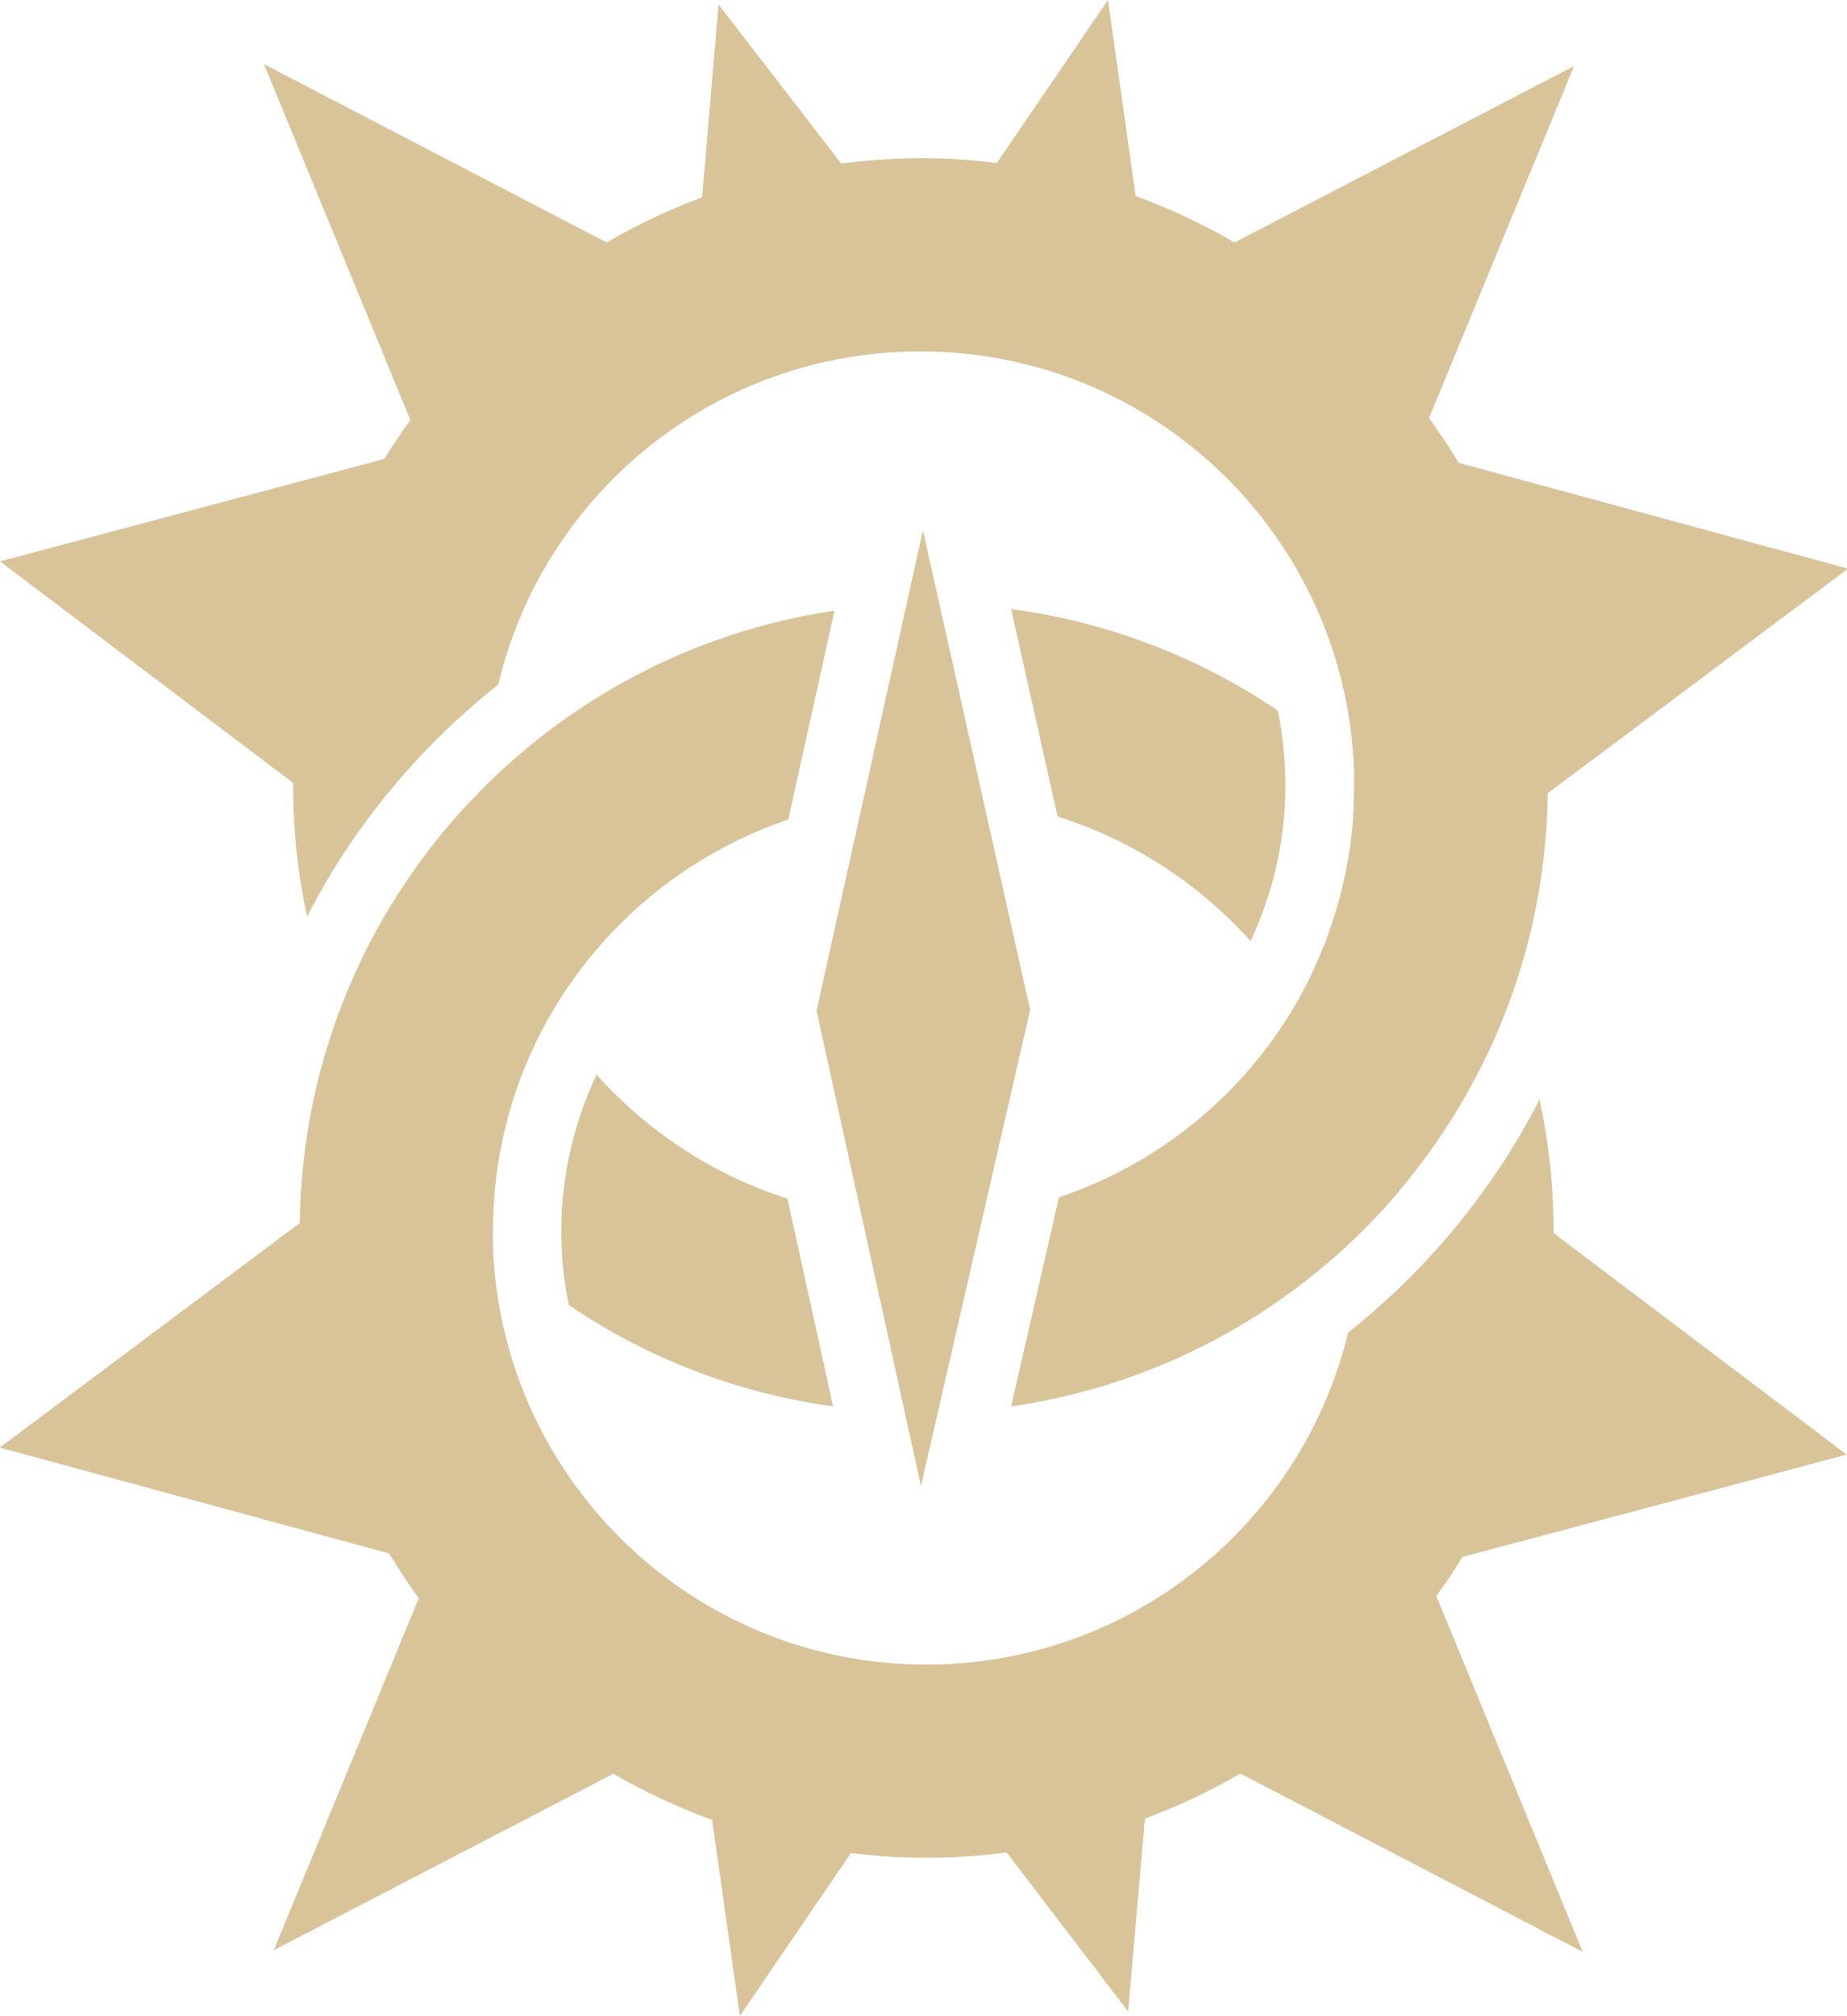
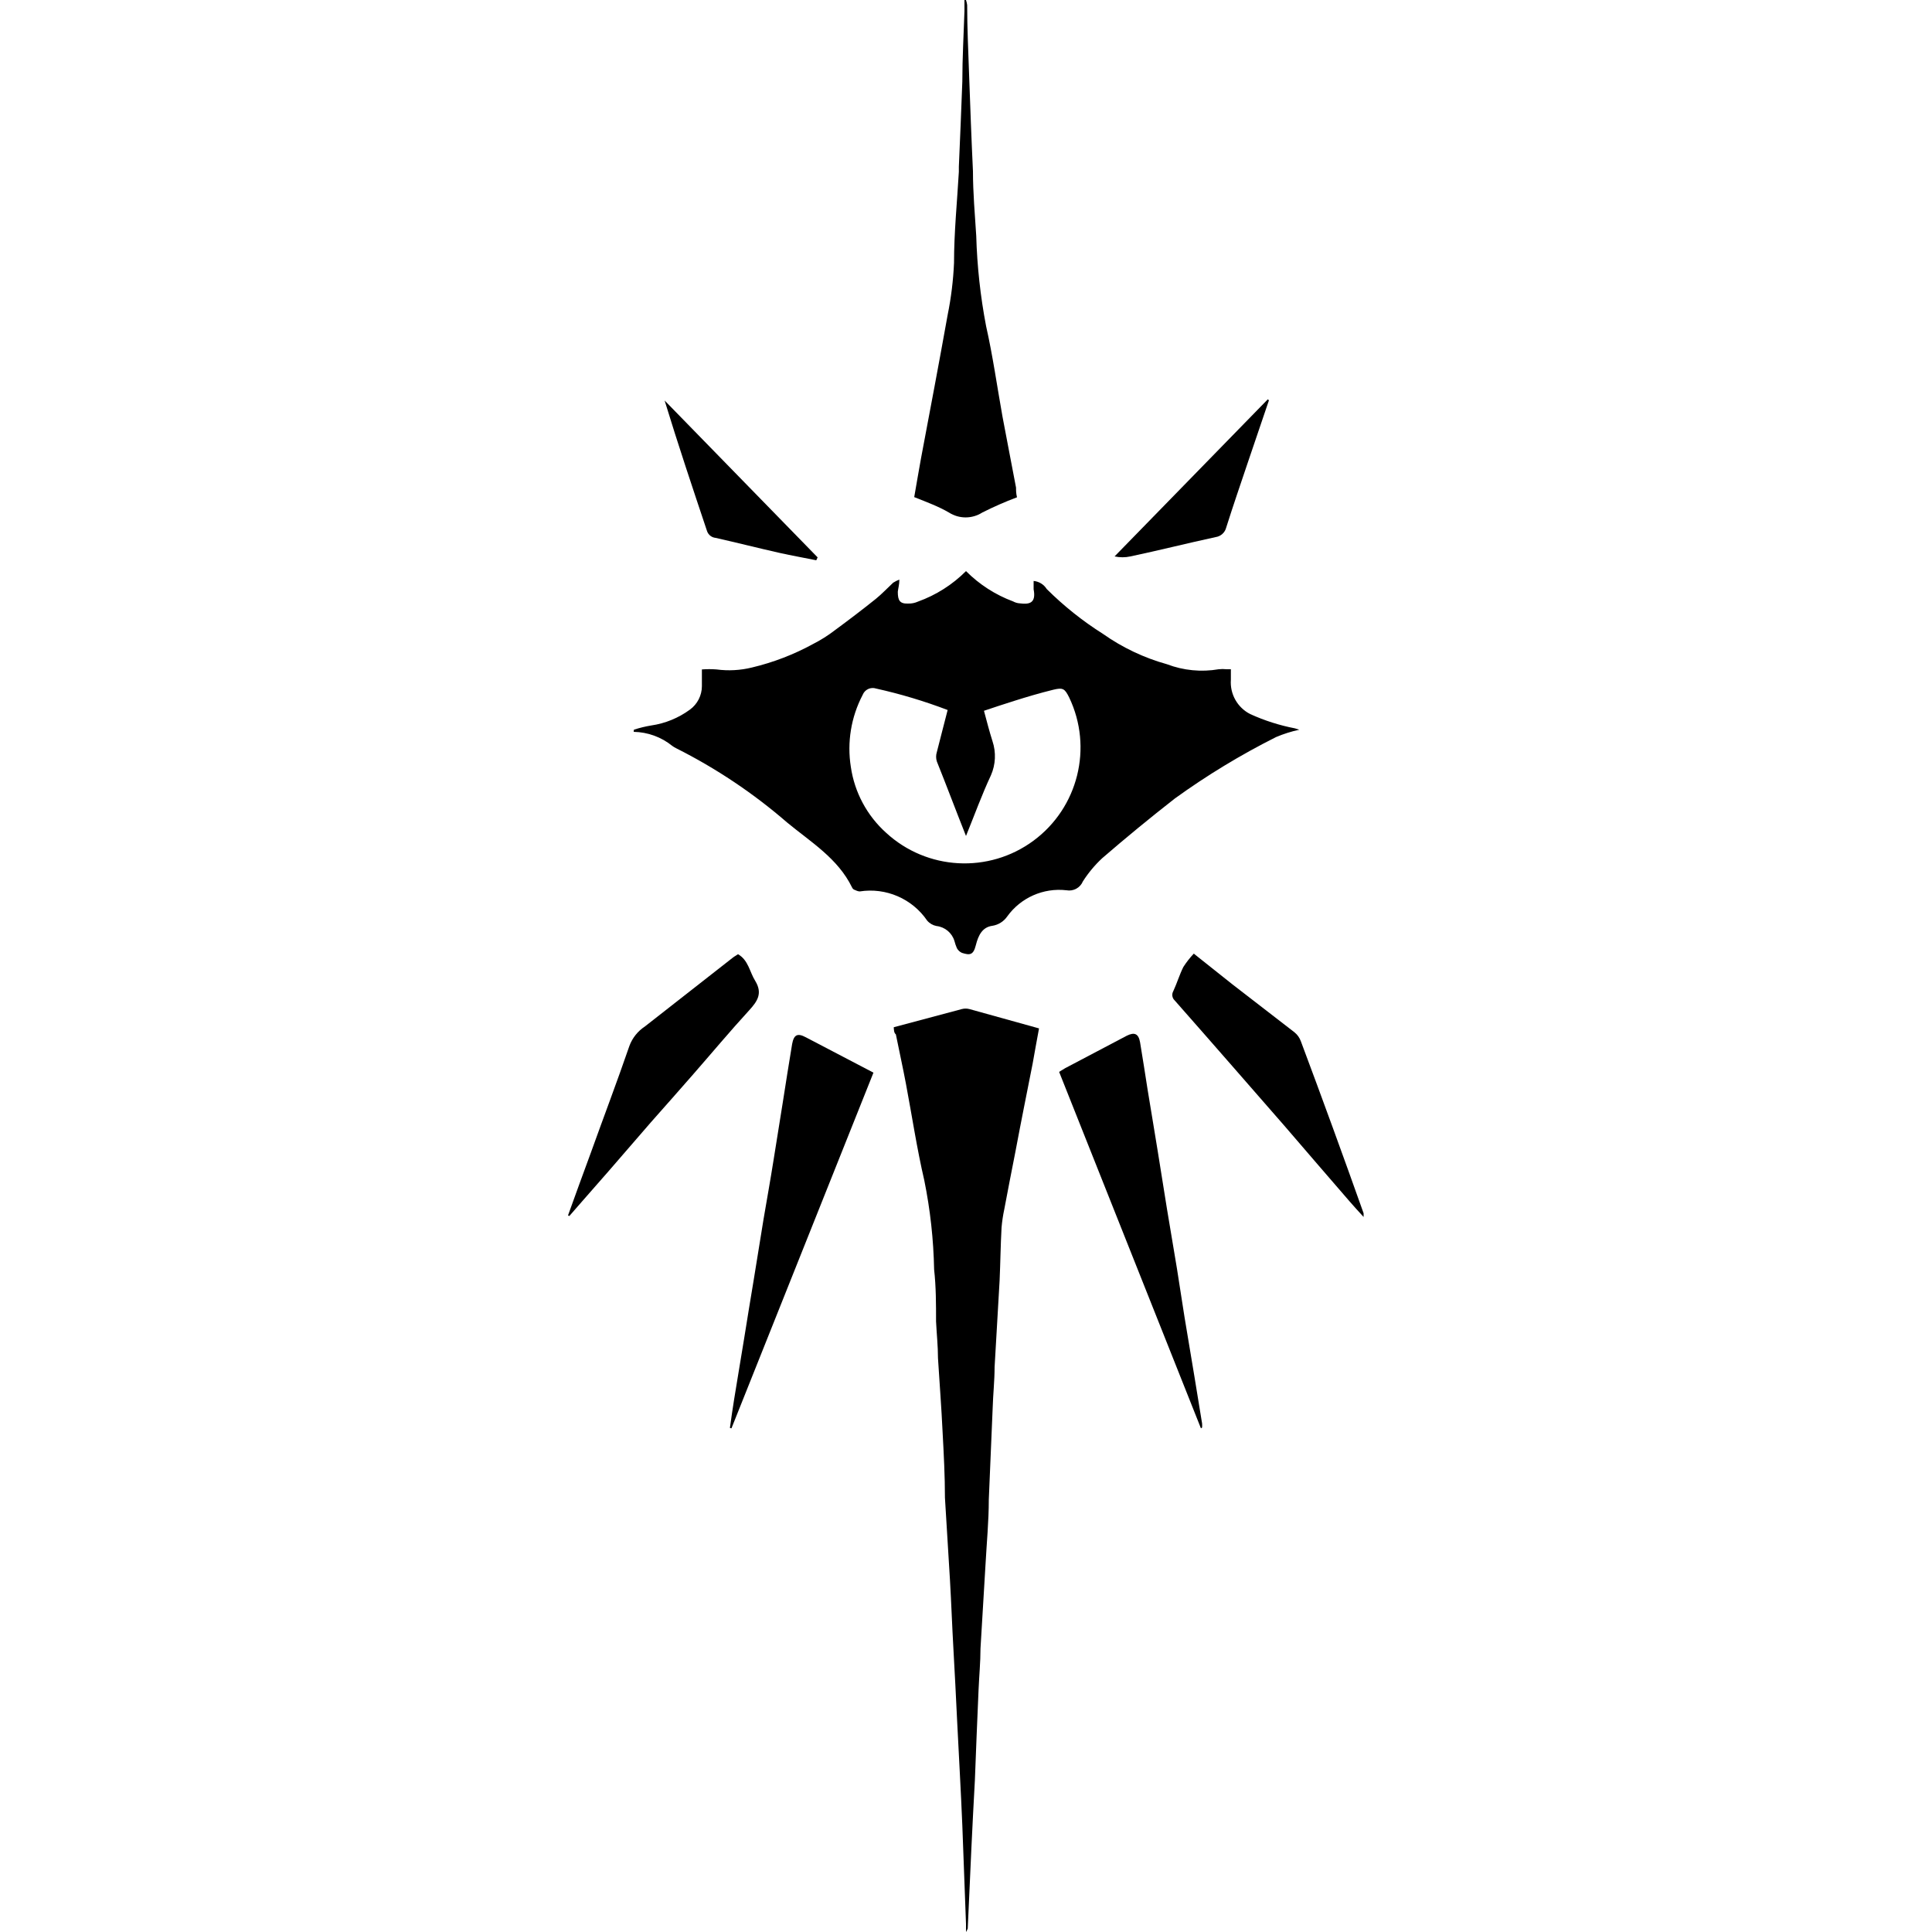
- <svg xmlns="http://www.w3.org/2000/svg" id="warlock-icon" viewBox="0 0 65.98 72">
-   <defs>
-     <style>
-       .cls-1 {
-         fill: #d9c49a;
-       }
-     </style>
-   </defs>
-   <path class="cls-1" d="M52.24,55.61c-.29.48-.6.94-.93,1.39l5.23,12.71-12.23-6.37c-1.08.63-2.22,1.17-3.41,1.61l-.6,6.89-4.34-5.68c-.94.12-1.89.19-2.85.19s-1.82-.06-2.71-.17l-3.97,5.82-.99-7c-1.23-.45-2.41-1.01-3.53-1.65l-12.13,6.3,5.18-12.57c-.38-.52-.73-1.05-1.06-1.6l-13.91-3.78,10.72-8.02c.04-3.59.94-6.98,2.48-9.97.12-.23.24-.46.37-.69.05-.08.09-.16.14-.24.16-.28.33-.55.5-.83.04-.06.08-.13.13-.19.18-.27.36-.55.55-.81.05-.07.1-.14.15-.21.18-.25.37-.49.55-.72.07-.09.14-.18.21-.26.16-.19.32-.38.49-.57.11-.12.21-.24.32-.36.07-.08.15-.16.23-.24,3.37-3.57,7.9-6.03,12.98-6.78l-1.65,7.46c-6.13,2.07-10.55,7.86-10.55,14.69,0,.09,0,.18,0,.26,0,.1,0,.21,0,.3,0,0,0,0,0,0,.3,8.3,7.12,14.93,15.48,14.93,7.31,0,13.43-5.06,15.07-11.86,2.81-2.22,5.2-5.11,6.84-8.33.32,1.51.5,3.08.5,4.69,0,.03,0,.06,0,.09l10.47,7.91-13.74,3.66ZM0,20.05l10.47,7.91s0,.06,0,.09c0,1.61.17,3.18.5,4.69,1.64-3.22,4.02-6.07,6.83-8.29,1.62-6.83,7.75-11.9,15.08-11.9,8.39,0,15.21,6.66,15.49,14.98,0,.09,0,.18,0,.27,0,.08,0,.16,0,.24,0,.13,0,.26-.01.39,0,.06,0,.13,0,.19,0,.15-.01.3-.02.45,0,.04,0,.08,0,.12-.1,1.35-.37,2.65-.79,3.89,0,.02-.01.04-.02.05-.05.14-.1.28-.15.43-.03.08-.06.16-.1.24-.06.15-.12.29-.18.44-.07.16-.14.31-.21.46-.02.04-.04.08-.05.12-.17.35-.34.68-.54,1.02,0,0,0,0,0,0-1.87,3.23-4.88,5.72-8.47,6.92l-1.71,7.47c5.21-.75,9.84-3.29,13.24-6.98,0,0,.02-.02.03-.03.19-.21.38-.42.56-.64.1-.12.2-.24.3-.36.03-.04.06-.08.09-.12.89-1.11,1.68-2.3,2.35-3.57.01-.03.03-.05.04-.08.14-.25.26-.51.39-.77.1-.2.19-.41.28-.61.02-.05.05-.1.07-.16,1.14-2.64,1.78-5.53,1.82-8.58l10.73-8.02-13.91-3.78c-.33-.55-.69-1.08-1.06-1.6l5.18-12.57-12.13,6.3c-1.12-.65-2.3-1.21-3.53-1.66l-.99-7-3.97,5.82c-.89-.11-1.79-.17-2.71-.17-.97,0-1.92.07-2.85.19L25.67.16l-.59,6.89c-1.19.44-2.33.98-3.41,1.61L9.43,2.29l5.23,12.71c-.32.45-.64.91-.93,1.39L0,20.05ZM36.8,36.07l-3.83-17.13-3.8,17.16,3.73,16.97,3.9-17ZM21.31,38.38c-.79,1.68-1.26,3.6-1.26,5.58,0,.9.09,1.81.27,2.65,2.77,1.88,5.98,3.14,9.44,3.62l-1.63-7.42c-2.66-.85-5-2.4-6.82-4.43ZM44.67,33.62c.79-1.68,1.25-3.58,1.25-5.57,0-.91-.1-1.82-.27-2.67-2.79-1.89-6.03-3.16-9.53-3.63l1.66,7.41c2.68.85,5.06,2.4,6.89,4.45Z" />
+ <svg width="1em" height="1em" fill="currentColor" viewBox="0 0 100 100">
+   <path d="M32.81,37.77a5.9,5.9,0,0,1,.9-.22,4.48,4.48,0,0,0,2-.82,1.51,1.51,0,0,0,.62-1.21c0-.28,0-.56,0-.87a4.81,4.81,0,0,1,.76,0,4.92,4.92,0,0,0,1.83-.1,12.69,12.69,0,0,0,3.17-1.22,7.14,7.14,0,0,0,1.11-.7c.72-.53,1.43-1.07,2.13-1.63.32-.26.6-.56.9-.84a1.81,1.81,0,0,1,.32-.16c0,.26-.06.45-.08.63,0,.45.1.63.55.61a1.13,1.13,0,0,0,.49-.1A6.72,6.72,0,0,0,50,29.56a6.77,6.77,0,0,0,2.44,1.57.83.83,0,0,0,.35.1c.48.06.85,0,.71-.73,0-.13,0-.27,0-.43a.9.9,0,0,1,.68.42,17,17,0,0,0,2.91,2.32,10.72,10.72,0,0,0,3.31,1.57,5.1,5.1,0,0,0,2.68.26,1.86,1.86,0,0,1,.41,0l.22,0c0,.19,0,.37,0,.54a1.84,1.84,0,0,0,1,1.78,10.27,10.27,0,0,0,2.32.74l.22.07a6.75,6.75,0,0,0-1.2.38,38.29,38.29,0,0,0-5.24,3.18q-1.92,1.5-3.76,3.09a6.2,6.2,0,0,0-1,1.2.77.77,0,0,1-.85.46,3.31,3.31,0,0,0-3.07,1.36,1.15,1.15,0,0,1-.77.48c-.51.07-.72.48-.85,1s-.31.53-.72.4a.55.55,0,0,1-.26-.24,2.43,2.43,0,0,1-.13-.38,1.1,1.1,0,0,0-.93-.77.85.85,0,0,1-.48-.28,3.56,3.56,0,0,0-3.49-1.51c-.1,0-.21-.06-.31-.1a.24.24,0,0,1-.09-.11c-.73-1.5-2.14-2.35-3.35-3.35A27.91,27.91,0,0,0,35,38.73a1.32,1.32,0,0,1-.2-.12,3.27,3.27,0,0,0-2-.73ZM50,43.27c-.53-1.33-1-2.59-1.51-3.86a.8.8,0,0,1,0-.48c.18-.72.37-1.43.56-2.18a26.53,26.53,0,0,0-3.7-1.11.56.56,0,0,0-.7.33,6,6,0,0,0-.61,3.73,5.68,5.68,0,0,0,1.82,3.4,6,6,0,0,0,9.48-7c-.23-.46-.32-.52-.82-.4-.69.17-1.37.37-2,.57s-1.06.34-1.59.52c.15.56.28,1.07.44,1.57a2.46,2.46,0,0,1-.08,1.77C50.83,41.11,50.45,42.16,50,43.27Z" />
+   <path d="M46.26,53.17l3.52-.94a.78.78,0,0,1,.4,0l3.6,1c-.12.62-.22,1.22-.33,1.82-.3,1.52-.6,3-.89,4.55-.2,1-.39,2-.58,3a7.62,7.62,0,0,0-.14.94c-.05.91-.06,1.82-.1,2.73-.08,1.5-.18,3-.26,4.49,0,.71-.08,1.42-.1,2.13-.07,1.58-.13,3.15-.2,4.73,0,1.12-.11,2.24-.17,3.36-.08,1.45-.18,2.9-.26,4.35,0,.71-.07,1.42-.1,2.14-.07,1.55-.13,3.11-.19,4.67-.06,1.17-.13,2.33-.18,3.5-.07,1.39-.12,2.79-.19,4.18A1,1,0,0,1,50,100H50c0-.14,0-.28,0-.42-.07-1.7-.12-3.39-.19-5.09s-.18-3.63-.27-5.44c-.06-1.23-.12-2.46-.19-3.68s-.11-2.39-.18-3.59c-.08-1.42-.18-2.84-.26-4.26,0-1.12-.06-2.25-.12-3.37-.06-1.28-.16-2.56-.24-3.85,0-.63-.07-1.27-.1-1.9,0-.9,0-1.79-.1-2.69a25.73,25.73,0,0,0-.51-4.62c-.38-1.63-.63-3.3-.95-5-.16-.85-.35-1.7-.52-2.55C46.27,53.46,46.27,53.32,46.26,53.17Z" />
+   <path d="M47.32,25.73c.12-.69.23-1.34.35-2,.23-1.24.47-2.48.7-3.72s.46-2.47.68-3.71a17.34,17.34,0,0,0,.33-2.69c0-1.58.16-3.15.25-4.72V8.63c.06-1.47.13-2.94.18-4.41,0-1.21.07-2.43.11-3.64V0H50a1.38,1.38,0,0,1,.06.26c0,1.2.06,2.4.1,3.6.06,1.66.12,3.33.2,5,0,1.12.1,2.24.17,3.35a29.26,29.26,0,0,0,.51,4.67c.35,1.55.57,3.13.85,4.69.23,1.23.47,2.45.7,3.67,0,.15,0,.3.05.5a18.15,18.15,0,0,0-1.8.79,1.6,1.6,0,0,1-1.72,0C48.59,26.22,48,26,47.32,25.73Z" />
+   <path d="M62.16,73.93,54.82,55.48l.31-.19,3.19-1.68c.4-.2.61-.11.69.34.14.82.26,1.64.39,2.45.17,1.05.35,2.1.52,3.16l.48,3c.17,1,.35,2.08.52,3.11l.39,2.5.51,3.06c.13.82.27,1.63.4,2.45a1.48,1.48,0,0,1,0,.21Z" />
+   <path d="M37.78,73.91c.07-.5.14-1,.22-1.49.17-1.06.35-2.11.52-3.16s.32-2,.49-3l.51-3.15c.17-1,.35-2,.52-3.07l.48-3c.16-1,.31-2,.48-3,.09-.49.28-.58.71-.35l3.5,1.83L37.86,73.93Z" />
+   <path d="M61.79,49.36l2,1.59L67,53.43a1.06,1.06,0,0,1,.33.46Q69,58.35,70.58,62.8a1.54,1.54,0,0,1,0,.19c-.27-.3-.5-.54-.72-.8-1.13-1.3-2.25-2.61-3.38-3.92L63.8,55.2c-1-1.14-2-2.29-3-3.42a.39.39,0,0,1-.07-.48c.19-.41.32-.85.52-1.25A4.79,4.79,0,0,1,61.79,49.36Z" />
+   <path d="M29.4,62.91c.39-1.08.78-2.16,1.18-3.24.66-1.84,1.36-3.68,2-5.54a2.06,2.06,0,0,1,.8-1l4.56-3.57c.09-.07.18-.11.26-.17.54.31.6.92.89,1.38.39.64.12,1.05-.31,1.52-1,1.09-1.95,2.23-2.93,3.35-.71.82-1.44,1.63-2.16,2.45L31.5,60.62c-.49.57-1,1.13-1.49,1.7l-.54.62Z" />
+   <path d="M42.25,29c-.63-.13-1.26-.24-1.89-.38-1.11-.25-2.21-.53-3.32-.78a.52.52,0,0,1-.44-.34c-.75-2.24-1.5-4.48-2.2-6.77l7.92,8.12Z" />
+   <path d="M65.68,20.72,64.6,23.9c-.38,1.13-.77,2.26-1.13,3.4a.66.66,0,0,1-.55.5c-1.48.32-2.94.69-4.41,1a1.91,1.91,0,0,1-.82,0l7.93-8.13Z" />
</svg>
